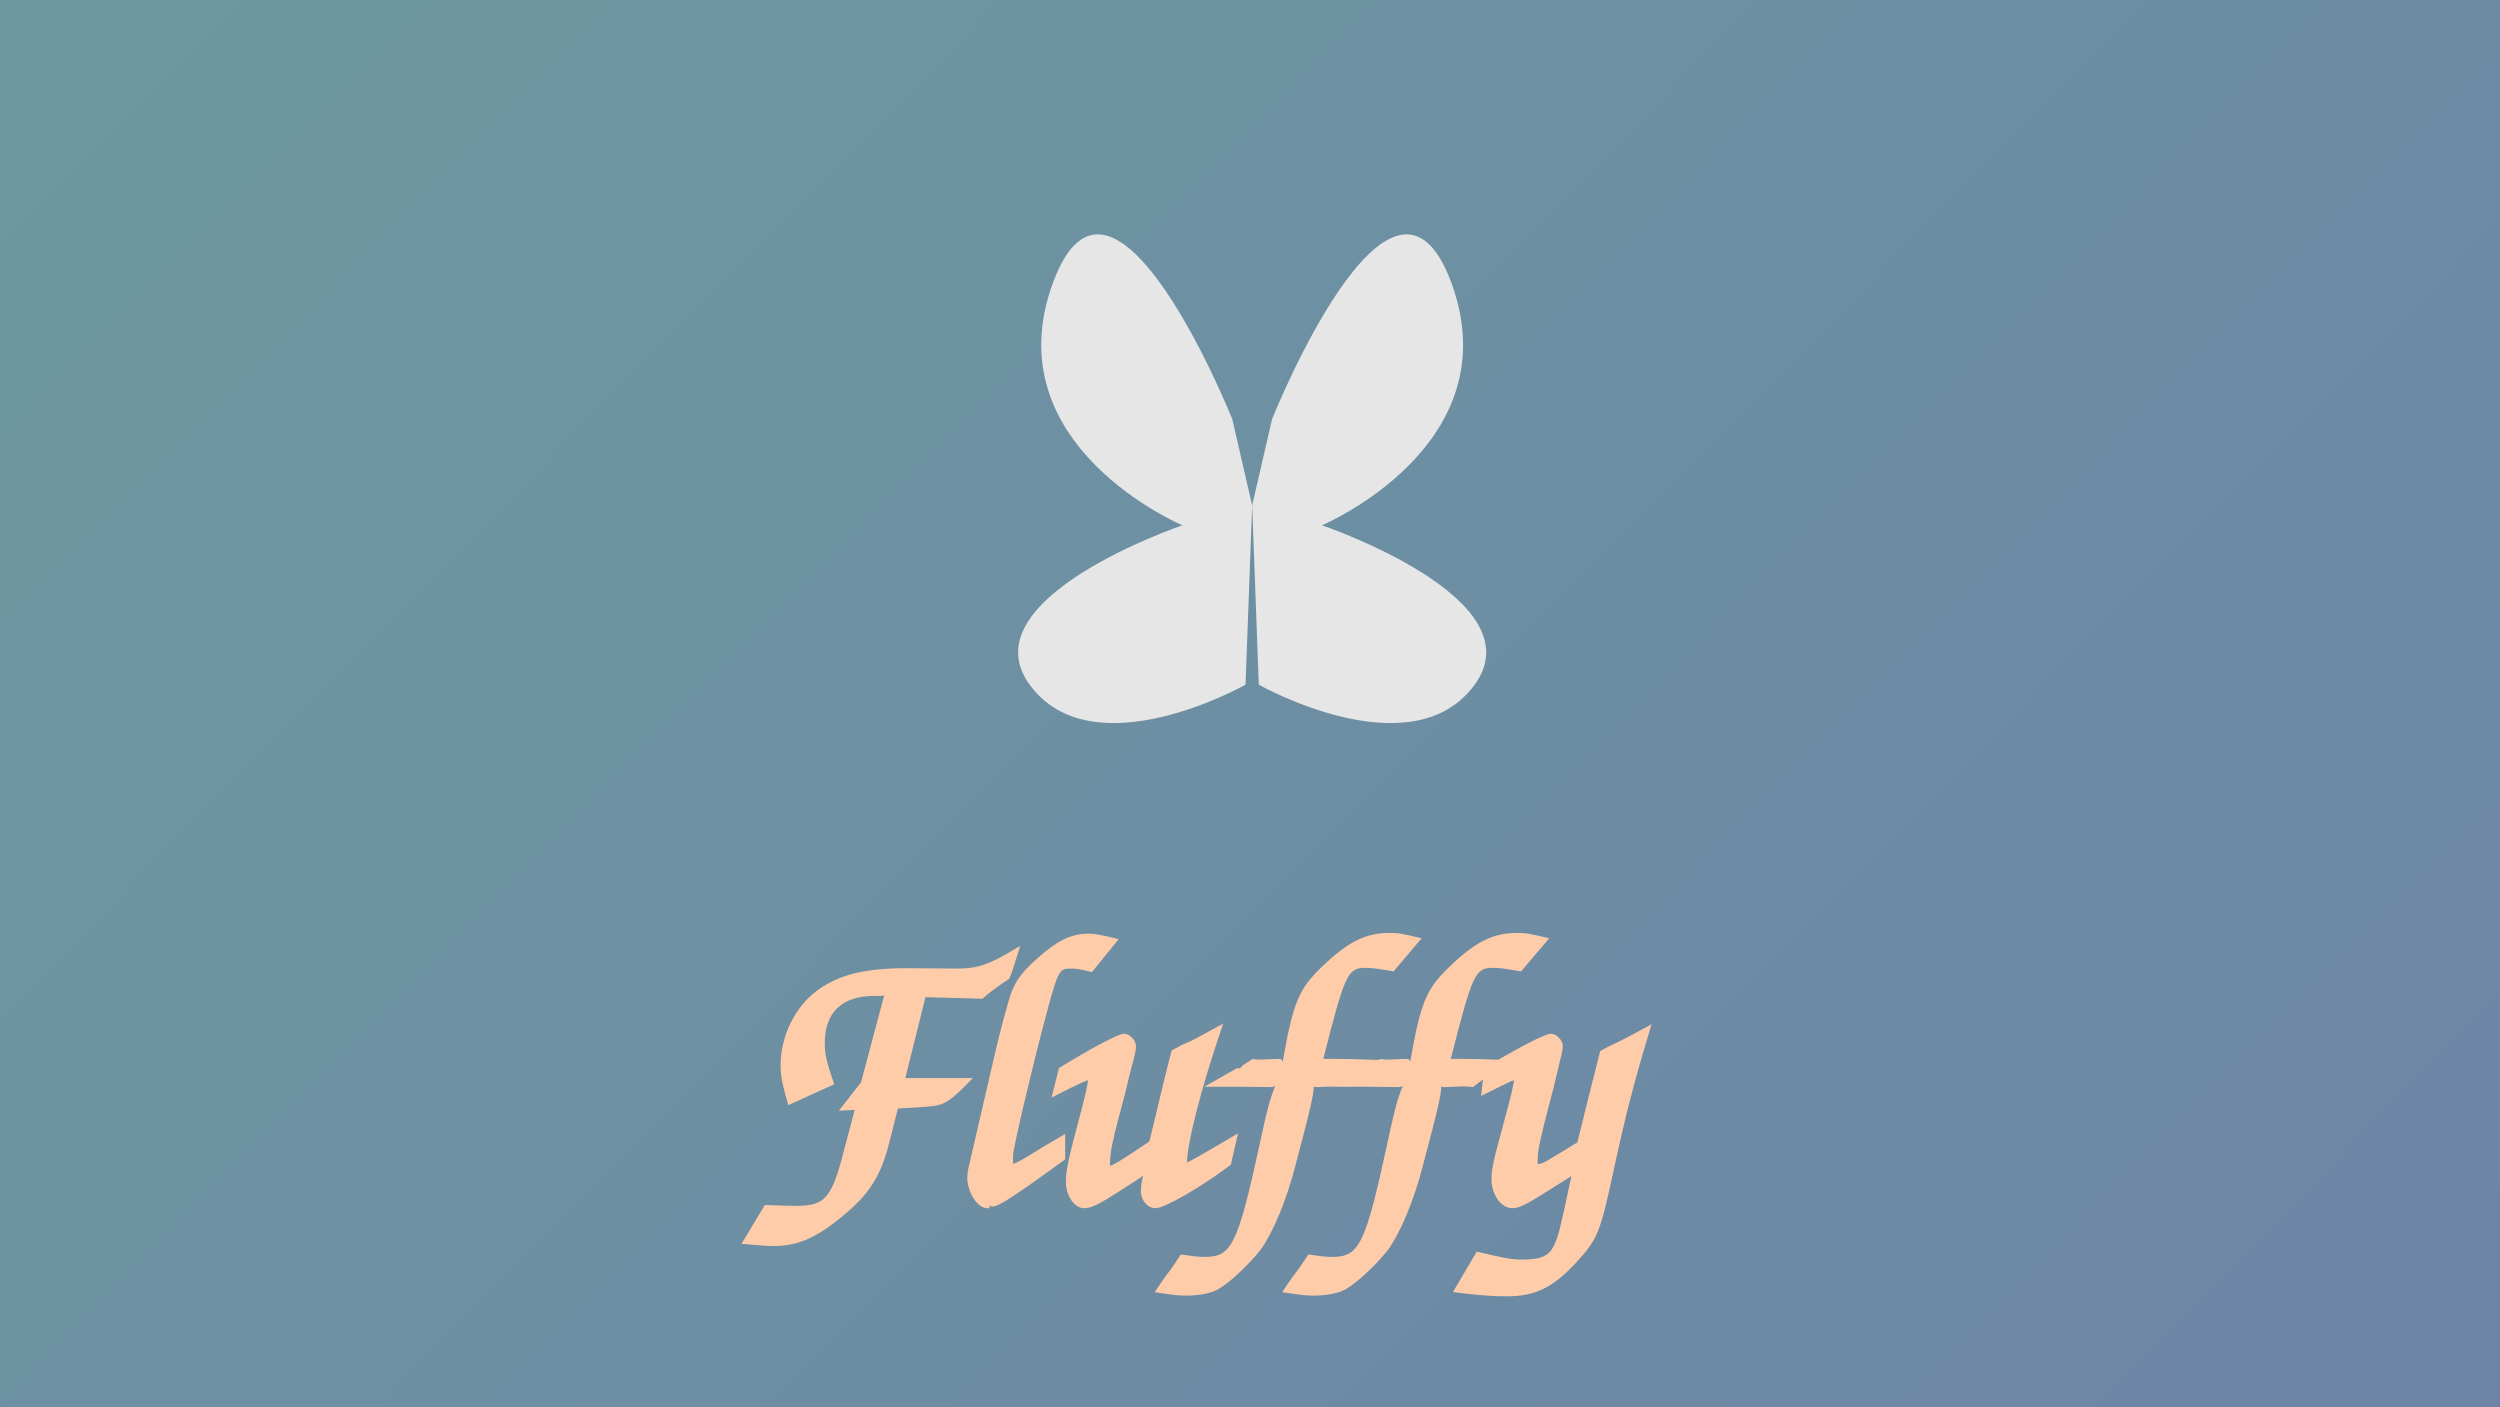
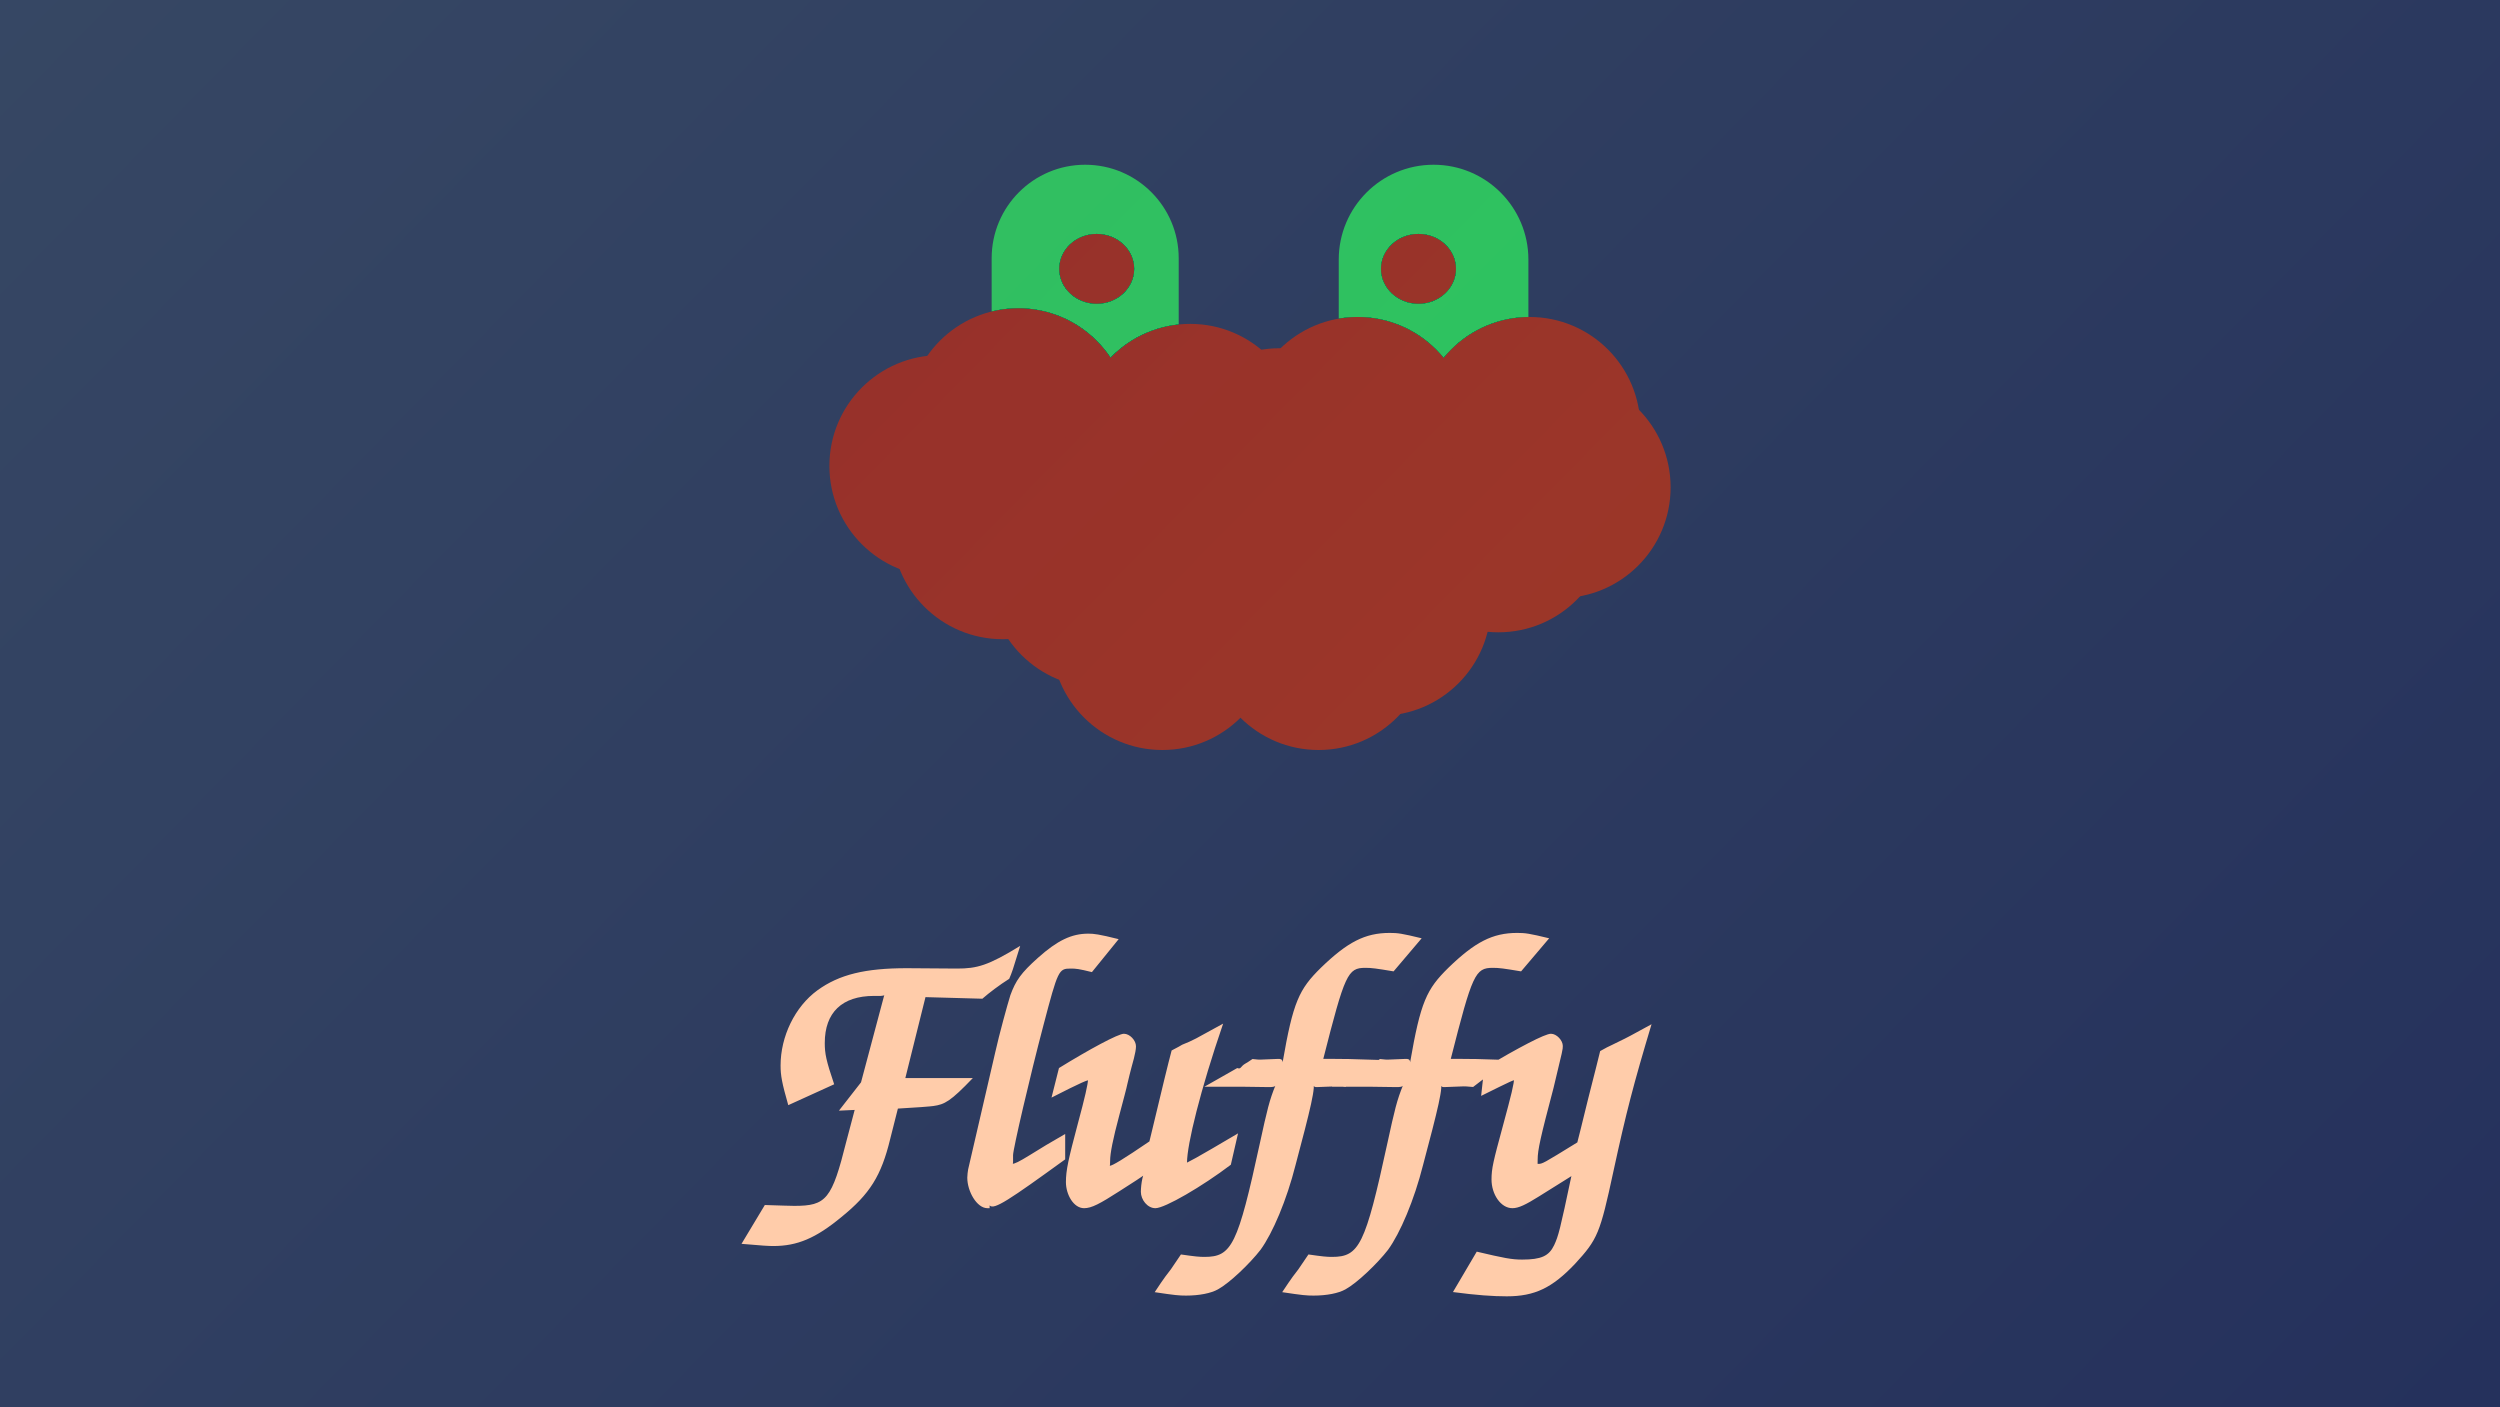
<svg xmlns="http://www.w3.org/2000/svg" xmlns:xlink="http://www.w3.org/1999/xlink" width="320" height="180" viewBox="0 0 320 180" version="1.1" id="svg1">
  <defs id="defs1">
    <linearGradient id="linearGradient114">
      <stop style="stop-color:#6f4859;stop-opacity:1;" offset="0" id="stop114" />
      <stop style="stop-color:#aa6d86;stop-opacity:0;" offset="1" id="stop115" />
    </linearGradient>
    <linearGradient xlink:href="#linearGradient114" id="linearGradient115" x1="205.758" y1="96.023" x2="226.403" y2="110.888" gradientUnits="userSpaceOnUse" gradientTransform="translate(0,58)" />
    <linearGradient xlink:href="#linearGradient1" id="linearGradient2" x1="868.276" y1="868.276" x2="197.94" y2="210.375" gradientUnits="userSpaceOnUse" gradientTransform="translate(-351.7235,-481.9032)" />
    <linearGradient id="linearGradient1">
-       <stop style="stop-color:#6d74aa;stop-opacity:1;" offset="0" id="stop1" />
-       <stop style="stop-color:#6daa9b;stop-opacity:1;" offset="1" id="stop2" />
+       <stop style="stop-color:#171f56;stop-opacity:1;" offset="0" id="stop1" />
+       <stop style="stop-color:#455a6a;stop-opacity:1;" offset="1" id="stop2" />
    </linearGradient>
  </defs>
  <g id="layer1">
    <rect style="fill:url(#linearGradient2);stroke:none;stroke-width:2.588;stroke-linecap:round;stroke-linejoin:round;paint-order:fill markers stroke" id="rect1" width="712.553" height="712.553" x="-196" y="-326.18" ry="165.161" />
-     <g id="g3" style="fill:#e6e6e6" transform="matrix(0.1801546,0,0,0.1801546,68.03734,-30.96266)">
-       <path style="fill:#e6e6e6;stroke:none;stroke-width:2.588;stroke-linecap:round;stroke-linejoin:round;paint-order:fill markers stroke" d="m 526.157,469.589 c 0,0 84.94,-212.35 127.41,-96.737 42.47,115.613 -92.018,172.24 -92.018,172.24 0,0 153.364,51.908 108.535,113.253 -44.829,61.346 -153.364,0 -153.364,0 L 512,530.934 Z" id="path2" />
-       <path style="fill:#e6e6e6;stroke:none;stroke-width:2.588;stroke-linecap:round;stroke-linejoin:round;paint-order:fill markers stroke" d="m 497.843,469.589 c 0,0 -84.94,-212.35 -127.41,-96.737 -42.47,115.613 92.018,172.24 92.018,172.24 0,0 -153.364,51.908 -108.535,113.253 44.829,61.346 153.364,0 153.364,0 L 512,530.934 Z" id="path3" />
-     </g>
    <text xml:space="preserve" style="font-weight:bold;font-size:48px;line-height:0px;font-family:'Comic Sans MS';-inkscape-font-specification:'Comic Sans MS Bold';text-align:start;writing-mode:lr-tb;direction:ltr;text-anchor:start;fill:#ffccaa;fill-opacity:1;stroke:none;stroke-width:2.588;stroke-linecap:round;stroke-linejoin:round;paint-order:fill markers stroke" x="92.711" y="154.023" id="text2">
      <tspan id="tspan2" x="92.711" y="154.023" style="fill:#ffccaa;fill-opacity:1;stroke:none">Fluffy</tspan>
    </text>
+     <g id="g24" transform="translate(7.423092,-2.622454)" style="mix-blend-mode:difference">
+       <rect style="font-variation-settings:'opsz' 32;fill:#00ff00;stroke-width:12.621;stroke-linecap:round;stroke-linejoin:round;paint-order:fill markers stroke" id="rect3" width="50.975" height="23.942" x="23.709" y="-143.451" ry="11.971" transform="rotate(90)" />
+       <rect style="font-variation-settings:'opsz' 32;fill:#00ff00;stroke-width:12.709;stroke-linecap:round;stroke-linejoin:round;paint-order:fill markers stroke" id="rect4" width="50.975" height="24.275" x="23.709" y="-188.212" ry="12.138" transform="rotate(90)" />
+       <ellipse style="font-variation-settings:'opsz' 32;fill:#c87137;stroke-width:4.909;stroke-linecap:round;stroke-linejoin:round;paint-order:fill markers stroke" id="path4" cx="-132.956" cy="-37.035" transform="scale(-1)" rx="4.796" ry="4.469" />
+       <ellipse style="font-variation-settings:'opsz' 32;fill:#c87137;stroke-width:4.909;stroke-linecap:round;stroke-linejoin:round;paint-order:fill markers stroke" id="circle4" cx="-174.143" cy="-37.035" transform="scale(-1)" rx="4.796" ry="4.469" />
+       <circle style="font-variation-settings:'opsz' 32;fill:#c87137;stroke-width:8.295;stroke-linecap:round;stroke-linejoin:round;paint-order:fill markers stroke" id="path5" cx="112.92" cy="62.26" r="14.181" />
+       <circle style="font-variation-settings:'opsz' 32;fill:#c87137;stroke-width:8.295;stroke-linecap:round;stroke-linejoin:round;paint-order:fill markers stroke" id="circle5" cx="122.92" cy="56.26" r="14.181" />
+       <circle style="font-variation-settings:'opsz' 32;fill:#c87137;stroke-width:8.295;stroke-linecap:round;stroke-linejoin:round;paint-order:fill markers stroke" id="circle6" cx="130.92" cy="64.26" r="14.181" />
+       <circle style="font-variation-settings:'opsz' 32;fill:#c87137;stroke-width:8.295;stroke-linecap:round;stroke-linejoin:round;paint-order:fill markers stroke" id="circle7" cx="120.92" cy="70.26" r="14.181" />
+       <circle style="font-variation-settings:'opsz' 32;fill:#c87137;stroke-width:8.295;stroke-linecap:round;stroke-linejoin:round;paint-order:fill markers stroke" id="circle8" cx="144.92" cy="58.26" r="14.181" />
+       <circle style="font-variation-settings:'opsz' 32;fill:#c87137;stroke-width:8.295;stroke-linecap:round;stroke-linejoin:round;paint-order:fill markers stroke" id="circle9" cx="140.92" cy="70.26" r="14.181" />
+       <circle style="font-variation-settings:'opsz' 32;fill:#c87137;stroke-width:8.295;stroke-linecap:round;stroke-linejoin:round;paint-order:fill markers stroke" id="circle10" cx="148.791" cy="65.882" r="14.181" />
+       <circle style="font-variation-settings:'opsz' 32;fill:#c87137;stroke-width:8.295;stroke-linecap:round;stroke-linejoin:round;paint-order:fill markers stroke" id="circle11" cx="156.363" cy="61.378" r="14.181" />
+       <circle style="font-variation-settings:'opsz' 32;fill:#c87137;stroke-width:8.295;stroke-linecap:round;stroke-linejoin:round;paint-order:fill markers stroke" id="circle12" cx="166.363" cy="57.378" r="14.181" />
+       <circle style="font-variation-settings:'opsz' 32;fill:#c87137;stroke-width:8.295;stroke-linecap:round;stroke-linejoin:round;paint-order:fill markers stroke" id="circle13" cx="174.363" cy="63.378" r="14.181" />
+       <circle style="font-variation-settings:'opsz' 32;fill:#c87137;stroke-width:8.295;stroke-linecap:round;stroke-linejoin:round;paint-order:fill markers stroke" id="circle14" cx="164.363" cy="69.378" r="14.181" />
+       <circle style="font-variation-settings:'opsz' 32;fill:#c87137;stroke-width:8.295;stroke-linecap:round;stroke-linejoin:round;paint-order:fill markers stroke" id="circle15" cx="188.363" cy="57.378" r="14.181" />
+       <circle style="font-variation-settings:'opsz' 32;fill:#c87137;stroke-width:8.295;stroke-linecap:round;stroke-linejoin:round;paint-order:fill markers stroke" id="circle16" cx="184.363" cy="69.378" r="14.181" />
+       <circle style="font-variation-settings:'opsz' 32;fill:#c87137;stroke-width:8.295;stroke-linecap:round;stroke-linejoin:round;paint-order:fill markers stroke" id="circle17" cx="192.234" cy="65" r="14.181" />
+       <circle style="font-variation-settings:'opsz' 32;fill:#c87137;stroke-width:8.295;stroke-linecap:round;stroke-linejoin:round;paint-order:fill markers stroke" id="circle18" cx="133.358" cy="76.441" r="14.181" />
+       <circle style="font-variation-settings:'opsz' 32;fill:#c87137;stroke-width:8.295;stroke-linecap:round;stroke-linejoin:round;paint-order:fill markers stroke" id="circle19" cx="143.358" cy="70.441" r="14.181" />
+       <circle style="font-variation-settings:'opsz' 32;fill:#c87137;stroke-width:8.295;stroke-linecap:round;stroke-linejoin:round;paint-order:fill markers stroke" id="circle20" cx="151.358" cy="78.441" r="14.181" />
+       <circle style="font-variation-settings:'opsz' 32;fill:#c87137;stroke-width:8.295;stroke-linecap:round;stroke-linejoin:round;paint-order:fill markers stroke" id="circle21" cx="141.358" cy="84.441" r="14.181" />
+       <circle style="font-variation-settings:'opsz' 32;fill:#c87137;stroke-width:8.295;stroke-linecap:round;stroke-linejoin:round;paint-order:fill markers stroke" id="circle22" cx="165.358" cy="72.441" r="14.181" />
+       <circle style="font-variation-settings:'opsz' 32;fill:#c87137;stroke-width:8.295;stroke-linecap:round;stroke-linejoin:round;paint-order:fill markers stroke" id="circle23" cx="161.358" cy="84.441" r="14.181" />
+       <circle style="font-variation-settings:'opsz' 32;fill:#c87137;stroke-width:8.295;stroke-linecap:round;stroke-linejoin:round;paint-order:fill markers stroke" id="circle24" cx="169.229" cy="80.063" r="14.181" />
+     </g>
  </g>
</svg>
